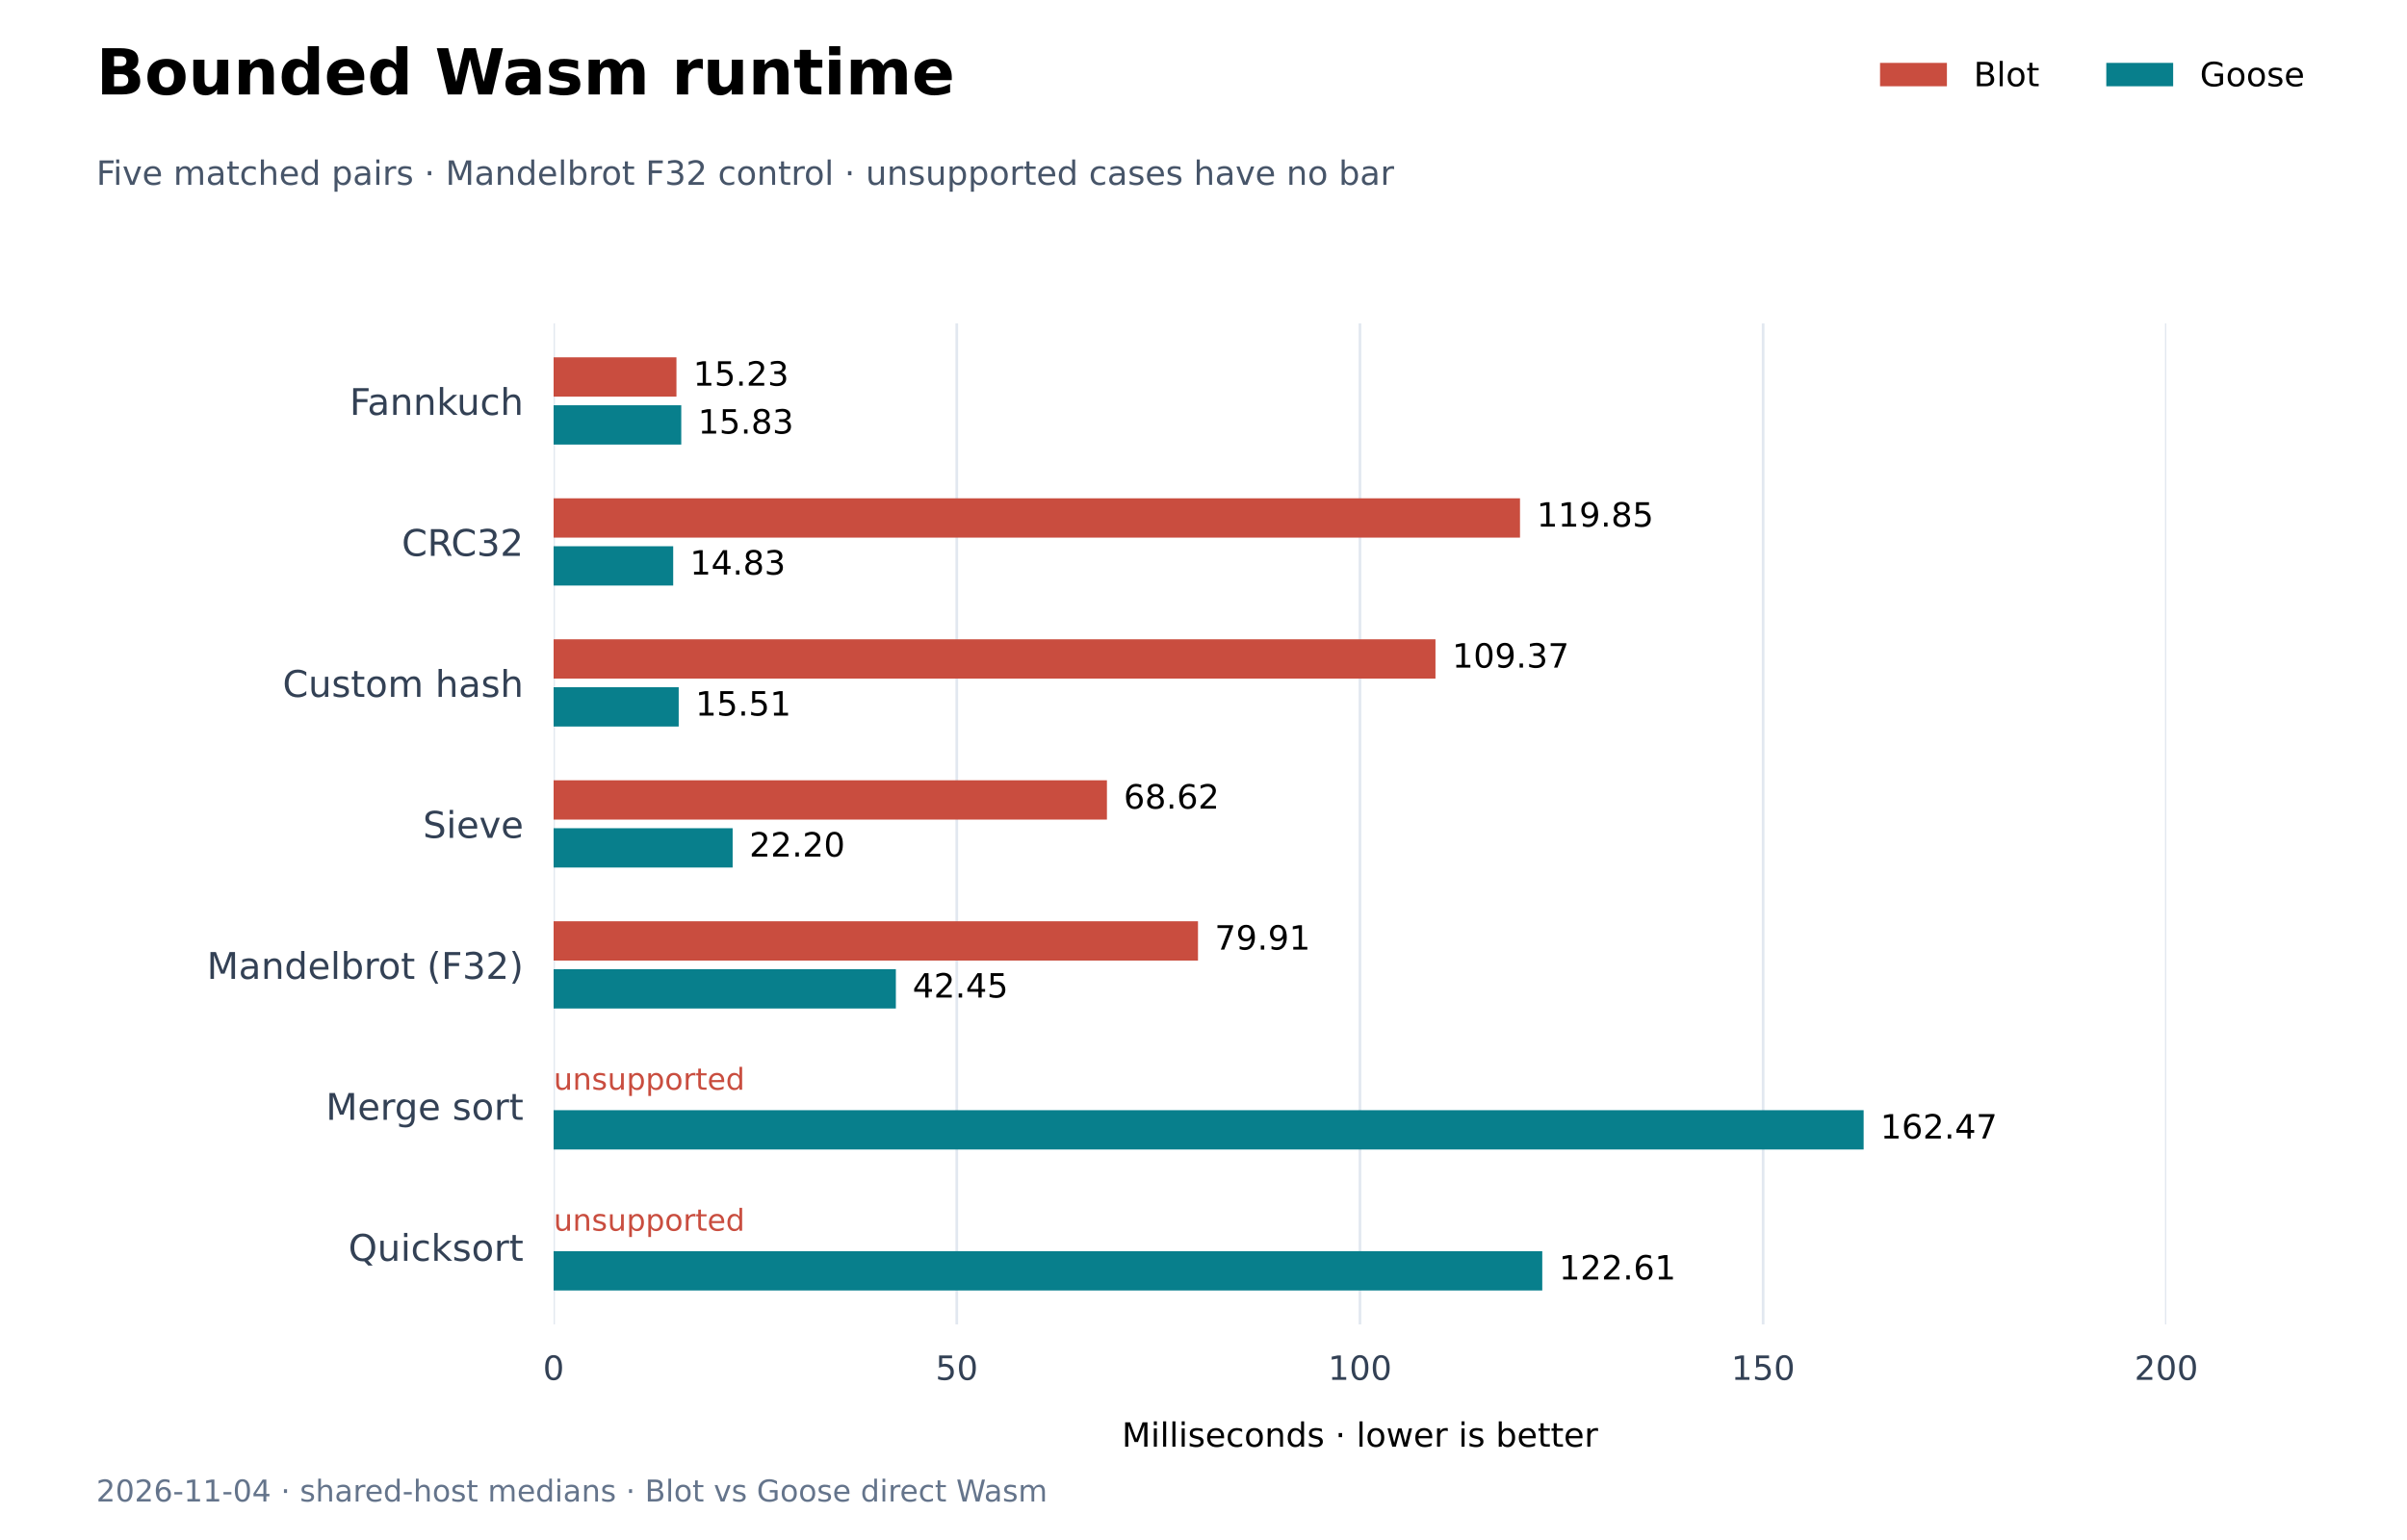
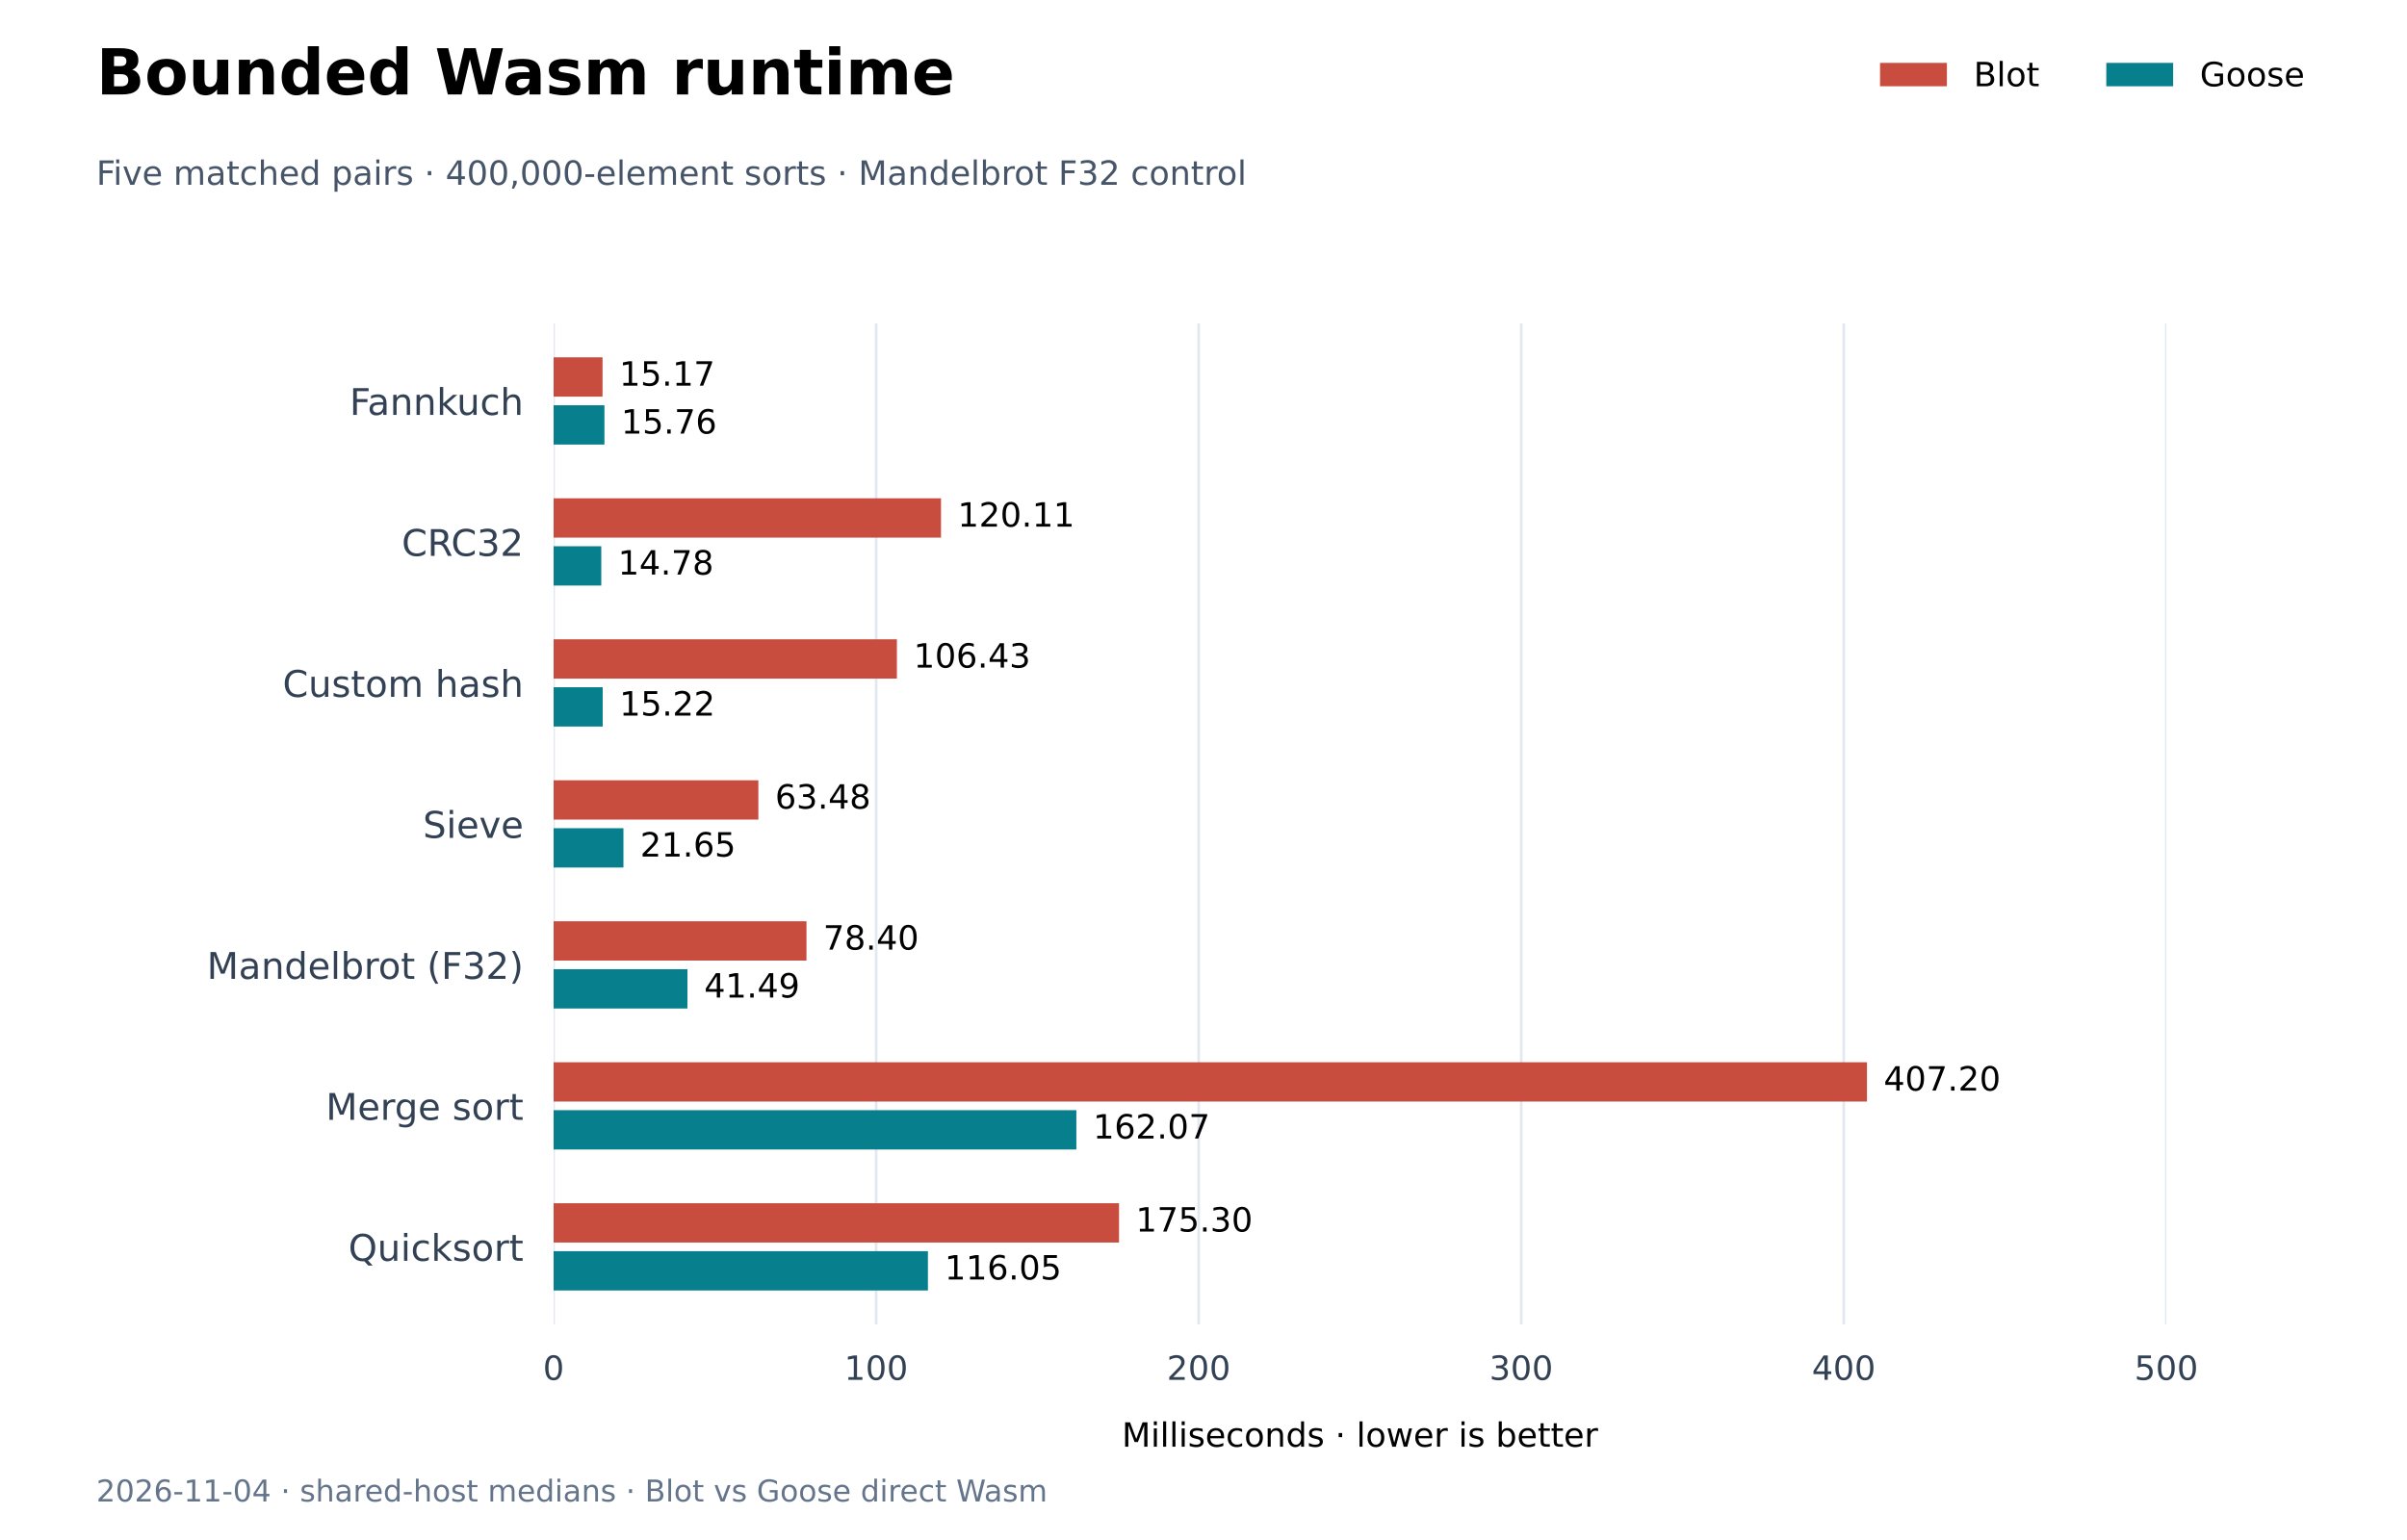
<svg xmlns="http://www.w3.org/2000/svg" width="720pt" height="460.8pt" viewBox="0 0 720 460.8" version="1.1">
  <defs>
    <style type="text/css">
    * {
      stroke-linejoin: round;
      stroke-linecap: butt;
    }
    </style>
  </defs>
  <g id="figure_1">
    <g id="patch_1">
      <path d="M 0 460.8 L 720 460.8 L 720 0 L 0 0 z " style="fill: #ffffff" />
    </g>
    <g id="axes_1">
      <g id="patch_2">
        <path d="M 165.6 396.288 L 648 396.288 L 648 96.768 L 165.6 96.768 z " style="fill: #ffffff" />
      </g>
      <g id="matplotlib.axis_1">
        <g id="xtick_1">
          <g id="line2d_1">
            <path d="M 165.6 396.288 L 165.6 96.768 " clip-path="url(#p71973d074f)" style="fill: none; stroke: #e2e8f0; stroke-width: 0.8; stroke-linecap: square" />
          </g>
          <g id="line2d_2" />
          <g id="text_1">
            <text style="font-size: 10px; font-family: 'DejaVu Sans', 'Bitstream Vera Sans', 'Computer Modern Sans Serif', 'Lucida Grande', 'Verdana', 'Geneva', 'Lucid', 'Arial', 'Helvetica', 'Avant Garde', sans-serif; text-anchor: middle; fill: #334155" x="165.6" y="412.886" transform="rotate(-0 165.6 412.8857)">0</text>
          </g>
        </g>
        <g id="xtick_2">
          <g id="line2d_3">
-             <path d="M 286.2 396.288 L 286.2 96.768 " clip-path="url(#p71973d074f)" style="fill: none; stroke: #e2e8f0; stroke-width: 0.8; stroke-linecap: square" />
+             <path d="M 262.08 396.288 L 262.08 96.768 " clip-path="url(#p71973d074f)" style="fill: none; stroke: #e2e8f0; stroke-width: 0.8; stroke-linecap: square" />
          </g>
          <g id="line2d_4" />
          <g id="text_2">
-             <text style="font-size: 10px; font-family: 'DejaVu Sans', 'Bitstream Vera Sans', 'Computer Modern Sans Serif', 'Lucida Grande', 'Verdana', 'Geneva', 'Lucid', 'Arial', 'Helvetica', 'Avant Garde', sans-serif; text-anchor: middle; fill: #334155" x="286.2" y="412.886" transform="rotate(-0 286.2 412.8857)">50</text>
+             <text style="font-size: 10px; font-family: 'DejaVu Sans', 'Bitstream Vera Sans', 'Computer Modern Sans Serif', 'Lucida Grande', 'Verdana', 'Geneva', 'Lucid', 'Arial', 'Helvetica', 'Avant Garde', sans-serif; text-anchor: middle; fill: #334155" x="262.08" y="412.886" transform="rotate(-0 262.08 412.8857)">100</text>
          </g>
        </g>
        <g id="xtick_3">
          <g id="line2d_5">
-             <path d="M 406.8 396.288 L 406.8 96.768 " clip-path="url(#p71973d074f)" style="fill: none; stroke: #e2e8f0; stroke-width: 0.8; stroke-linecap: square" />
+             <path d="M 358.56 396.288 L 358.56 96.768 " clip-path="url(#p71973d074f)" style="fill: none; stroke: #e2e8f0; stroke-width: 0.8; stroke-linecap: square" />
          </g>
          <g id="line2d_6" />
          <g id="text_3">
-             <text style="font-size: 10px; font-family: 'DejaVu Sans', 'Bitstream Vera Sans', 'Computer Modern Sans Serif', 'Lucida Grande', 'Verdana', 'Geneva', 'Lucid', 'Arial', 'Helvetica', 'Avant Garde', sans-serif; text-anchor: middle; fill: #334155" x="406.8" y="412.886" transform="rotate(-0 406.8 412.8857)">100</text>
+             <text style="font-size: 10px; font-family: 'DejaVu Sans', 'Bitstream Vera Sans', 'Computer Modern Sans Serif', 'Lucida Grande', 'Verdana', 'Geneva', 'Lucid', 'Arial', 'Helvetica', 'Avant Garde', sans-serif; text-anchor: middle; fill: #334155" x="358.56" y="412.886" transform="rotate(-0 358.56 412.8857)">200</text>
          </g>
        </g>
        <g id="xtick_4">
          <g id="line2d_7">
-             <path d="M 527.4 396.288 L 527.4 96.768 " clip-path="url(#p71973d074f)" style="fill: none; stroke: #e2e8f0; stroke-width: 0.8; stroke-linecap: square" />
+             <path d="M 455.04 396.288 L 455.04 96.768 " clip-path="url(#p71973d074f)" style="fill: none; stroke: #e2e8f0; stroke-width: 0.8; stroke-linecap: square" />
          </g>
          <g id="line2d_8" />
          <g id="text_4">
-             <text style="font-size: 10px; font-family: 'DejaVu Sans', 'Bitstream Vera Sans', 'Computer Modern Sans Serif', 'Lucida Grande', 'Verdana', 'Geneva', 'Lucid', 'Arial', 'Helvetica', 'Avant Garde', sans-serif; text-anchor: middle; fill: #334155" x="527.4" y="412.886" transform="rotate(-0 527.4 412.8857)">150</text>
+             <text style="font-size: 10px; font-family: 'DejaVu Sans', 'Bitstream Vera Sans', 'Computer Modern Sans Serif', 'Lucida Grande', 'Verdana', 'Geneva', 'Lucid', 'Arial', 'Helvetica', 'Avant Garde', sans-serif; text-anchor: middle; fill: #334155" x="455.04" y="412.886" transform="rotate(-0 455.04 412.8857)">300</text>
          </g>
        </g>
        <g id="xtick_5">
          <g id="line2d_9">
-             <path d="M 648 396.288 L 648 96.768 " clip-path="url(#p71973d074f)" style="fill: none; stroke: #e2e8f0; stroke-width: 0.8; stroke-linecap: square" />
+             <path d="M 551.52 396.288 L 551.52 96.768 " clip-path="url(#p71973d074f)" style="fill: none; stroke: #e2e8f0; stroke-width: 0.8; stroke-linecap: square" />
          </g>
          <g id="line2d_10" />
          <g id="text_5">
-             <text style="font-size: 10px; font-family: 'DejaVu Sans', 'Bitstream Vera Sans', 'Computer Modern Sans Serif', 'Lucida Grande', 'Verdana', 'Geneva', 'Lucid', 'Arial', 'Helvetica', 'Avant Garde', sans-serif; text-anchor: middle; fill: #334155" x="648" y="412.886" transform="rotate(-0 648 412.8857)">200</text>
-           </g>
-         </g>
-         <g id="text_6">
+             <text style="font-size: 10px; font-family: 'DejaVu Sans', 'Bitstream Vera Sans', 'Computer Modern Sans Serif', 'Lucida Grande', 'Verdana', 'Geneva', 'Lucid', 'Arial', 'Helvetica', 'Avant Garde', sans-serif; text-anchor: middle; fill: #334155" x="551.52" y="412.886" transform="rotate(-0 551.52 412.8857)">400</text>
+           </g>
+         </g>
+         <g id="xtick_6">
+           <g id="line2d_11">
+             <path d="M 648 396.288 L 648 96.768 " clip-path="url(#p71973d074f)" style="fill: none; stroke: #e2e8f0; stroke-width: 0.8; stroke-linecap: square" />
+           </g>
+           <g id="line2d_12" />
+           <g id="text_6">
+             <text style="font-size: 10px; font-family: 'DejaVu Sans', 'Bitstream Vera Sans', 'Computer Modern Sans Serif', 'Lucida Grande', 'Verdana', 'Geneva', 'Lucid', 'Arial', 'Helvetica', 'Avant Garde', sans-serif; text-anchor: middle; fill: #334155" x="648" y="412.886" transform="rotate(-0 648 412.8857)">500</text>
+           </g>
+         </g>
+         <g id="text_7">
          <text style="font-size: 10px; font-family: 'DejaVu Sans', 'Bitstream Vera Sans', 'Computer Modern Sans Serif', 'Lucida Grande', 'Verdana', 'Geneva', 'Lucid', 'Arial', 'Helvetica', 'Avant Garde', sans-serif; text-anchor: middle" x="406.8" y="432.886" transform="rotate(-0 406.8 432.8864)">Milliseconds · lower is better</text>
        </g>
      </g>
      <g id="matplotlib.axis_2">
        <g id="ytick_1">
-           <g id="line2d_11" />
-           <g id="text_7">
+           <g id="line2d_13" />
+           <g id="text_8">
            <text style="font-size: 11px; font-family: 'DejaVu Sans', 'Bitstream Vera Sans', 'Computer Modern Sans Serif', 'Lucida Grande', 'Verdana', 'Geneva', 'Lucid', 'Arial', 'Helvetica', 'Avant Garde', sans-serif; text-anchor: end; fill: #334155" x="156.6" y="124.149" transform="rotate(-0 156.6 124.1494)">Fannkuch</text>
          </g>
        </g>
        <g id="ytick_2">
-           <g id="line2d_12" />
-           <g id="text_8">
+           <g id="line2d_14" />
+           <g id="text_9">
            <text style="font-size: 11px; font-family: 'DejaVu Sans', 'Bitstream Vera Sans', 'Computer Modern Sans Serif', 'Lucida Grande', 'Verdana', 'Geneva', 'Lucid', 'Arial', 'Helvetica', 'Avant Garde', sans-serif; text-anchor: end; fill: #334155" x="156.6" y="166.335" transform="rotate(-0 156.6 166.3349)">CRC32</text>
          </g>
        </g>
        <g id="ytick_3">
-           <g id="line2d_13" />
-           <g id="text_9">
+           <g id="line2d_15" />
+           <g id="text_10">
            <text style="font-size: 11px; font-family: 'DejaVu Sans', 'Bitstream Vera Sans', 'Computer Modern Sans Serif', 'Lucida Grande', 'Verdana', 'Geneva', 'Lucid', 'Arial', 'Helvetica', 'Avant Garde', sans-serif; text-anchor: end; fill: #334155" x="156.6" y="208.521" transform="rotate(-0 156.6 208.5212)">Custom hash</text>
          </g>
        </g>
        <g id="ytick_4">
-           <g id="line2d_14" />
-           <g id="text_10">
+           <g id="line2d_16" />
+           <g id="text_11">
            <text style="font-size: 11px; font-family: 'DejaVu Sans', 'Bitstream Vera Sans', 'Computer Modern Sans Serif', 'Lucida Grande', 'Verdana', 'Geneva', 'Lucid', 'Arial', 'Helvetica', 'Avant Garde', sans-serif; text-anchor: end; fill: #334155" x="156.6" y="250.707" transform="rotate(-0 156.6 250.7071)">Sieve</text>
          </g>
        </g>
        <g id="ytick_5">
-           <g id="line2d_15" />
-           <g id="text_11">
+           <g id="line2d_17" />
+           <g id="text_12">
            <text style="font-size: 11px; font-family: 'DejaVu Sans', 'Bitstream Vera Sans', 'Computer Modern Sans Serif', 'Lucida Grande', 'Verdana', 'Geneva', 'Lucid', 'Arial', 'Helvetica', 'Avant Garde', sans-serif; text-anchor: end; fill: #334155" x="156.6" y="292.893" transform="rotate(-0 156.6 292.8931)">Mandelbrot (F32)</text>
          </g>
        </g>
        <g id="ytick_6">
-           <g id="line2d_16" />
-           <g id="text_12">
+           <g id="line2d_18" />
+           <g id="text_13">
            <text style="font-size: 11px; font-family: 'DejaVu Sans', 'Bitstream Vera Sans', 'Computer Modern Sans Serif', 'Lucida Grande', 'Verdana', 'Geneva', 'Lucid', 'Arial', 'Helvetica', 'Avant Garde', sans-serif; text-anchor: end; fill: #334155" x="156.6" y="335.079" transform="rotate(-0 156.6 335.0785)">Merge sort</text>
          </g>
        </g>
        <g id="ytick_7">
-           <g id="line2d_17" />
-           <g id="text_13">
+           <g id="line2d_19" />
+           <g id="text_14">
            <text style="font-size: 11px; font-family: 'DejaVu Sans', 'Bitstream Vera Sans', 'Computer Modern Sans Serif', 'Lucida Grande', 'Verdana', 'Geneva', 'Lucid', 'Arial', 'Helvetica', 'Avant Garde', sans-serif; text-anchor: end; fill: #334155" x="156.6" y="377.265" transform="rotate(-0 156.6 377.2649)">Quicksort</text>
          </g>
        </g>
      </g>
      <g id="patch_3">
-         <path d="M 165.6 106.918 L 202.345 106.918 L 202.345 118.679 L 165.6 118.679 z " clip-path="url(#p71973d074f)" style="fill: #c94d3f" />
+         <path d="M 165.6 106.918 L 180.234 106.918 L 180.234 118.679 L 165.6 118.679 z " clip-path="url(#p71973d074f)" style="fill: #c94d3f" />
      </g>
      <g id="patch_4">
-         <path d="M 165.6 149.104 L 454.674 149.104 L 454.674 160.865 L 165.6 160.865 z " clip-path="url(#p71973d074f)" style="fill: #c94d3f" />
+         <path d="M 165.6 149.104 L 281.478 149.104 L 281.478 160.865 L 165.6 160.865 z " clip-path="url(#p71973d074f)" style="fill: #c94d3f" />
      </g>
      <g id="patch_5">
-         <path d="M 165.6 191.29 L 429.389 191.29 L 429.389 203.051 L 165.6 203.051 z " clip-path="url(#p71973d074f)" style="fill: #c94d3f" />
+         <path d="M 165.6 191.29 L 268.287 191.29 L 268.287 203.051 L 165.6 203.051 z " clip-path="url(#p71973d074f)" style="fill: #c94d3f" />
      </g>
      <g id="patch_6">
-         <path d="M 165.6 233.476 L 331.113 233.476 L 331.113 245.237 L 165.6 245.237 z " clip-path="url(#p71973d074f)" style="fill: #c94d3f" />
+         <path d="M 165.6 233.476 L 226.847 233.476 L 226.847 245.237 L 165.6 245.237 z " clip-path="url(#p71973d074f)" style="fill: #c94d3f" />
      </g>
      <g id="patch_7">
-         <path d="M 165.6 275.662 L 358.351 275.662 L 358.351 287.423 L 165.6 287.423 z " clip-path="url(#p71973d074f)" style="fill: #c94d3f" />
+         <path d="M 165.6 275.662 L 241.239 275.662 L 241.239 287.423 L 165.6 287.423 z " clip-path="url(#p71973d074f)" style="fill: #c94d3f" />
      </g>
      <g id="patch_8">
-         <path d="M 165.6 121.261 L 203.784 121.261 L 203.784 133.023 L 165.6 133.023 z " clip-path="url(#p71973d074f)" style="fill: #087f8c" />
+         <path d="M 165.6 317.848 L 558.464 317.848 L 558.464 329.609 L 165.6 329.609 z " clip-path="url(#p71973d074f)" style="fill: #c94d3f" />
      </g>
      <g id="patch_9">
-         <path d="M 165.6 163.447 L 201.373 163.447 L 201.373 175.208 L 165.6 175.208 z " clip-path="url(#p71973d074f)" style="fill: #087f8c" />
+         <path d="M 165.6 360.033 L 334.733 360.033 L 334.733 371.795 L 165.6 371.795 z " clip-path="url(#p71973d074f)" style="fill: #c94d3f" />
      </g>
      <g id="patch_10">
-         <path d="M 165.6 205.633 L 203.018 205.633 L 203.018 217.394 L 165.6 217.394 z " clip-path="url(#p71973d074f)" style="fill: #087f8c" />
+         <path d="M 165.6 121.261 L 180.803 121.261 L 180.803 133.023 L 165.6 133.023 z " clip-path="url(#p71973d074f)" style="fill: #087f8c" />
      </g>
      <g id="patch_11">
-         <path d="M 165.6 247.819 L 219.154 247.819 L 219.154 259.58 L 165.6 259.58 z " clip-path="url(#p71973d074f)" style="fill: #087f8c" />
+         <path d="M 165.6 163.447 L 179.859 163.447 L 179.859 175.208 L 165.6 175.208 z " clip-path="url(#p71973d074f)" style="fill: #087f8c" />
      </g>
      <g id="patch_12">
-         <path d="M 165.6 290.005 L 267.978 290.005 L 267.978 301.766 L 165.6 301.766 z " clip-path="url(#p71973d074f)" style="fill: #087f8c" />
+         <path d="M 165.6 205.633 L 180.283 205.633 L 180.283 217.394 L 165.6 217.394 z " clip-path="url(#p71973d074f)" style="fill: #087f8c" />
      </g>
      <g id="patch_13">
-         <path d="M 165.6 332.191 L 557.467 332.191 L 557.467 343.952 L 165.6 343.952 z " clip-path="url(#p71973d074f)" style="fill: #087f8c" />
+         <path d="M 165.6 247.819 L 186.486 247.819 L 186.486 259.58 L 165.6 259.58 z " clip-path="url(#p71973d074f)" style="fill: #087f8c" />
      </g>
      <g id="patch_14">
-         <path d="M 165.6 374.377 L 461.335 374.377 L 461.335 386.138 L 165.6 386.138 z " clip-path="url(#p71973d074f)" style="fill: #087f8c" />
-       </g>
-       <g id="text_14">
-         <text style="font-size: 9px; font-family: 'DejaVu Sans', 'Bitstream Vera Sans', 'Computer Modern Sans Serif', 'Lucida Grande', 'Verdana', 'Geneva', 'Lucid', 'Arial', 'Helvetica', 'Avant Garde', sans-serif; text-anchor: start; fill: #c94d3f" x="165.6" y="326.066" transform="rotate(-0 165.6 326.0665)">unsupported</text>
+         <path d="M 165.6 290.005 L 205.634 290.005 L 205.634 301.766 L 165.6 301.766 z " clip-path="url(#p71973d074f)" style="fill: #087f8c" />
+       </g>
+       <g id="patch_15">
+         <path d="M 165.6 332.191 L 321.969 332.191 L 321.969 343.952 L 165.6 343.952 z " clip-path="url(#p71973d074f)" style="fill: #087f8c" />
+       </g>
+       <g id="patch_16">
+         <path d="M 165.6 374.377 L 277.566 374.377 L 277.566 386.138 L 165.6 386.138 z " clip-path="url(#p71973d074f)" style="fill: #087f8c" />
      </g>
      <g id="text_15">
-         <text style="font-size: 9px; font-family: 'DejaVu Sans', 'Bitstream Vera Sans', 'Computer Modern Sans Serif', 'Lucida Grande', 'Verdana', 'Geneva', 'Lucid', 'Arial', 'Helvetica', 'Avant Garde', sans-serif; text-anchor: start; fill: #c94d3f" x="165.6" y="368.252" transform="rotate(-0 165.6 368.2524)">unsupported</text>
+         <text style="font-size: 10px; font-family: 'DejaVu Sans', 'Bitstream Vera Sans', 'Computer Modern Sans Serif', 'Lucida Grande', 'Verdana', 'Geneva', 'Lucid', 'Arial', 'Helvetica', 'Avant Garde', sans-serif; text-anchor: start" x="185.234" y="115.396" transform="rotate(-0 185.2336 115.3963)">15.17</text>
      </g>
      <g id="text_16">
-         <text style="font-size: 10px; font-family: 'DejaVu Sans', 'Bitstream Vera Sans', 'Computer Modern Sans Serif', 'Lucida Grande', 'Verdana', 'Geneva', 'Lucid', 'Arial', 'Helvetica', 'Avant Garde', sans-serif; text-anchor: start" x="207.345" y="115.396" transform="rotate(-0 207.3451 115.3963)">15.23</text>
+         <text style="font-size: 10px; font-family: 'DejaVu Sans', 'Bitstream Vera Sans', 'Computer Modern Sans Serif', 'Lucida Grande', 'Verdana', 'Geneva', 'Lucid', 'Arial', 'Helvetica', 'Avant Garde', sans-serif; text-anchor: start" x="286.478" y="157.582" transform="rotate(-0 286.4775 157.5822)">120.11</text>
      </g>
      <g id="text_17">
-         <text style="font-size: 10px; font-family: 'DejaVu Sans', 'Bitstream Vera Sans', 'Computer Modern Sans Serif', 'Lucida Grande', 'Verdana', 'Geneva', 'Lucid', 'Arial', 'Helvetica', 'Avant Garde', sans-serif; text-anchor: start" x="459.674" y="157.582" transform="rotate(-0 459.6745 157.5822)">119.85</text>
+         <text style="font-size: 10px; font-family: 'DejaVu Sans', 'Bitstream Vera Sans', 'Computer Modern Sans Serif', 'Lucida Grande', 'Verdana', 'Geneva', 'Lucid', 'Arial', 'Helvetica', 'Avant Garde', sans-serif; text-anchor: start" x="273.287" y="199.768" transform="rotate(-0 273.2871 199.7681)">106.43</text>
      </g>
      <g id="text_18">
-         <text style="font-size: 10px; font-family: 'DejaVu Sans', 'Bitstream Vera Sans', 'Computer Modern Sans Serif', 'Lucida Grande', 'Verdana', 'Geneva', 'Lucid', 'Arial', 'Helvetica', 'Avant Garde', sans-serif; text-anchor: start" x="434.389" y="199.768" transform="rotate(-0 434.389 199.7681)">109.37</text>
+         <text style="font-size: 10px; font-family: 'DejaVu Sans', 'Bitstream Vera Sans', 'Computer Modern Sans Serif', 'Lucida Grande', 'Verdana', 'Geneva', 'Lucid', 'Arial', 'Helvetica', 'Avant Garde', sans-serif; text-anchor: start" x="231.847" y="241.954" transform="rotate(-0 231.8468 241.9541)">63.48</text>
      </g>
      <g id="text_19">
-         <text style="font-size: 10px; font-family: 'DejaVu Sans', 'Bitstream Vera Sans', 'Computer Modern Sans Serif', 'Lucida Grande', 'Verdana', 'Geneva', 'Lucid', 'Arial', 'Helvetica', 'Avant Garde', sans-serif; text-anchor: start" x="336.113" y="241.954" transform="rotate(-0 336.1135 241.9541)">68.62</text>
+         <text style="font-size: 10px; font-family: 'DejaVu Sans', 'Bitstream Vera Sans', 'Computer Modern Sans Serif', 'Lucida Grande', 'Verdana', 'Geneva', 'Lucid', 'Arial', 'Helvetica', 'Avant Garde', sans-serif; text-anchor: start" x="246.239" y="284.14" transform="rotate(-0 246.2395 284.14)">78.40</text>
      </g>
      <g id="text_20">
-         <text style="font-size: 10px; font-family: 'DejaVu Sans', 'Bitstream Vera Sans', 'Computer Modern Sans Serif', 'Lucida Grande', 'Verdana', 'Geneva', 'Lucid', 'Arial', 'Helvetica', 'Avant Garde', sans-serif; text-anchor: start" x="363.351" y="284.14" transform="rotate(-0 363.3515 284.14)">79.91</text>
+         <text style="font-size: 10px; font-family: 'DejaVu Sans', 'Bitstream Vera Sans', 'Computer Modern Sans Serif', 'Lucida Grande', 'Verdana', 'Geneva', 'Lucid', 'Arial', 'Helvetica', 'Avant Garde', sans-serif; text-anchor: start" x="563.464" y="326.326" transform="rotate(-0 563.464 326.3259)">407.20</text>
      </g>
      <g id="text_21">
-         <text style="font-size: 10px; font-family: 'DejaVu Sans', 'Bitstream Vera Sans', 'Computer Modern Sans Serif', 'Lucida Grande', 'Verdana', 'Geneva', 'Lucid', 'Arial', 'Helvetica', 'Avant Garde', sans-serif; text-anchor: start" x="208.784" y="129.74" transform="rotate(-0 208.7841 129.7395)">15.83</text>
+         <text style="font-size: 10px; font-family: 'DejaVu Sans', 'Bitstream Vera Sans', 'Computer Modern Sans Serif', 'Lucida Grande', 'Verdana', 'Geneva', 'Lucid', 'Arial', 'Helvetica', 'Avant Garde', sans-serif; text-anchor: start" x="339.733" y="368.512" transform="rotate(-0 339.7335 368.5118)">175.30</text>
      </g>
      <g id="text_22">
-         <text style="font-size: 10px; font-family: 'DejaVu Sans', 'Bitstream Vera Sans', 'Computer Modern Sans Serif', 'Lucida Grande', 'Verdana', 'Geneva', 'Lucid', 'Arial', 'Helvetica', 'Avant Garde', sans-serif; text-anchor: start" x="206.373" y="171.925" transform="rotate(-0 206.3732 171.9254)">14.83</text>
+         <text style="font-size: 10px; font-family: 'DejaVu Sans', 'Bitstream Vera Sans', 'Computer Modern Sans Serif', 'Lucida Grande', 'Verdana', 'Geneva', 'Lucid', 'Arial', 'Helvetica', 'Avant Garde', sans-serif; text-anchor: start" x="185.803" y="129.74" transform="rotate(-0 185.8033 129.7395)">15.76</text>
      </g>
      <g id="text_23">
-         <text style="font-size: 10px; font-family: 'DejaVu Sans', 'Bitstream Vera Sans', 'Computer Modern Sans Serif', 'Lucida Grande', 'Verdana', 'Geneva', 'Lucid', 'Arial', 'Helvetica', 'Avant Garde', sans-serif; text-anchor: start" x="208.018" y="214.111" transform="rotate(-0 208.0185 214.1113)">15.51</text>
+         <text style="font-size: 10px; font-family: 'DejaVu Sans', 'Bitstream Vera Sans', 'Computer Modern Sans Serif', 'Lucida Grande', 'Verdana', 'Geneva', 'Lucid', 'Arial', 'Helvetica', 'Avant Garde', sans-serif; text-anchor: start" x="184.859" y="171.925" transform="rotate(-0 184.8591 171.9254)">14.78</text>
      </g>
      <g id="text_24">
-         <text style="font-size: 10px; font-family: 'DejaVu Sans', 'Bitstream Vera Sans', 'Computer Modern Sans Serif', 'Lucida Grande', 'Verdana', 'Geneva', 'Lucid', 'Arial', 'Helvetica', 'Avant Garde', sans-serif; text-anchor: start" x="224.154" y="256.297" transform="rotate(-0 224.1536 256.2973)">22.20</text>
+         <text style="font-size: 10px; font-family: 'DejaVu Sans', 'Bitstream Vera Sans', 'Computer Modern Sans Serif', 'Lucida Grande', 'Verdana', 'Geneva', 'Lucid', 'Arial', 'Helvetica', 'Avant Garde', sans-serif; text-anchor: start" x="185.283" y="214.111" transform="rotate(-0 185.283 214.1113)">15.22</text>
      </g>
      <g id="text_25">
-         <text style="font-size: 10px; font-family: 'DejaVu Sans', 'Bitstream Vera Sans', 'Computer Modern Sans Serif', 'Lucida Grande', 'Verdana', 'Geneva', 'Lucid', 'Arial', 'Helvetica', 'Avant Garde', sans-serif; text-anchor: start" x="272.978" y="298.483" transform="rotate(-0 272.9782 298.4832)">42.45</text>
+         <text style="font-size: 10px; font-family: 'DejaVu Sans', 'Bitstream Vera Sans', 'Computer Modern Sans Serif', 'Lucida Grande', 'Verdana', 'Geneva', 'Lucid', 'Arial', 'Helvetica', 'Avant Garde', sans-serif; text-anchor: start" x="191.486" y="256.297" transform="rotate(-0 191.4863 256.2973)">21.65</text>
      </g>
      <g id="text_26">
-         <text style="font-size: 10px; font-family: 'DejaVu Sans', 'Bitstream Vera Sans', 'Computer Modern Sans Serif', 'Lucida Grande', 'Verdana', 'Geneva', 'Lucid', 'Arial', 'Helvetica', 'Avant Garde', sans-serif; text-anchor: start" x="562.467" y="340.669" transform="rotate(-0 562.467 340.6691)">162.47</text>
+         <text style="font-size: 10px; font-family: 'DejaVu Sans', 'Bitstream Vera Sans', 'Computer Modern Sans Serif', 'Lucida Grande', 'Verdana', 'Geneva', 'Lucid', 'Arial', 'Helvetica', 'Avant Garde', sans-serif; text-anchor: start" x="210.634" y="298.483" transform="rotate(-0 210.6342 298.4832)">41.49</text>
      </g>
      <g id="text_27">
-         <text style="font-size: 10px; font-family: 'DejaVu Sans', 'Bitstream Vera Sans', 'Computer Modern Sans Serif', 'Lucida Grande', 'Verdana', 'Geneva', 'Lucid', 'Arial', 'Helvetica', 'Avant Garde', sans-serif; text-anchor: start" x="466.335" y="382.855" transform="rotate(-0 466.335 382.855)">122.61</text>
-       </g>
-     </g>
-     <g id="text_28">
+         <text style="font-size: 10px; font-family: 'DejaVu Sans', 'Bitstream Vera Sans', 'Computer Modern Sans Serif', 'Lucida Grande', 'Verdana', 'Geneva', 'Lucid', 'Arial', 'Helvetica', 'Avant Garde', sans-serif; text-anchor: start" x="326.969" y="340.669" transform="rotate(-0 326.9687 340.6691)">162.07</text>
+       </g>
+       <g id="text_28">
+         <text style="font-size: 10px; font-family: 'DejaVu Sans', 'Bitstream Vera Sans', 'Computer Modern Sans Serif', 'Lucida Grande', 'Verdana', 'Geneva', 'Lucid', 'Arial', 'Helvetica', 'Avant Garde', sans-serif; text-anchor: start" x="282.566" y="382.855" transform="rotate(-0 282.5656 382.855)">116.05</text>
+       </g>
+     </g>
+     <g id="text_29">
      <text style="font-weight: 700; font-size: 19px; font-family: 'DejaVu Sans', 'Bitstream Vera Sans', 'Computer Modern Sans Serif', 'Lucida Grande', 'Verdana', 'Geneva', 'Lucid', 'Arial', 'Helvetica', 'Avant Garde', sans-serif; text-anchor: start" x="28.8" y="28.261" transform="rotate(-0 28.8 28.26103)">Bounded Wasm runtime</text>
    </g>
-     <g id="text_29">
-       <text style="font-size: 10px; font-family: 'DejaVu Sans', 'Bitstream Vera Sans', 'Computer Modern Sans Serif', 'Lucida Grande', 'Verdana', 'Geneva', 'Lucid', 'Arial', 'Helvetica', 'Avant Garde', sans-serif; text-anchor: start; fill: #475569" x="28.8" y="55.296" transform="rotate(-0 28.8 55.296)">Five matched pairs · Mandelbrot F32 control · unsupported cases have no bar</text>
-     </g>
    <g id="text_30">
+       <text style="font-size: 10px; font-family: 'DejaVu Sans', 'Bitstream Vera Sans', 'Computer Modern Sans Serif', 'Lucida Grande', 'Verdana', 'Geneva', 'Lucid', 'Arial', 'Helvetica', 'Avant Garde', sans-serif; text-anchor: start; fill: #475569" x="28.8" y="55.296" transform="rotate(-0 28.8 55.296)">Five matched pairs · 400,000-element sorts · Mandelbrot F32 control</text>
+     </g>
+     <g id="text_31">
      <text style="font-size: 9px; font-family: 'DejaVu Sans', 'Bitstream Vera Sans', 'Computer Modern Sans Serif', 'Lucida Grande', 'Verdana', 'Geneva', 'Lucid', 'Arial', 'Helvetica', 'Avant Garde', sans-serif; text-anchor: start; fill: #64748b" x="28.8" y="449.28" transform="rotate(-0 28.8 449.28)">2026-11-04 · shared-host medians · Blot vs Goose direct Wasm</text>
    </g>
    <g id="legend_1">
-       <g id="patch_15">
+       <g id="patch_17">
        <path d="M 562.373 25.814 L 582.373 25.814 L 582.373 18.814 L 562.373 18.814 z " style="fill: #c94d3f" />
      </g>
-       <g id="text_31">
+       <g id="text_32">
        <text style="font-size: 10px; font-family: 'DejaVu Sans', 'Bitstream Vera Sans', 'Computer Modern Sans Serif', 'Lucida Grande', 'Verdana', 'Geneva', 'Lucid', 'Arial', 'Helvetica', 'Avant Garde', sans-serif; text-anchor: start" x="590.373" y="25.814" transform="rotate(-0 590.3734 25.81444)">Blot</text>
      </g>
-       <g id="patch_16">
+       <g id="patch_18">
        <path d="M 630.052 25.814 L 650.052 25.814 L 650.052 18.814 L 630.052 18.814 z " style="fill: #087f8c" />
      </g>
-       <g id="text_32">
+       <g id="text_33">
        <text style="font-size: 10px; font-family: 'DejaVu Sans', 'Bitstream Vera Sans', 'Computer Modern Sans Serif', 'Lucida Grande', 'Verdana', 'Geneva', 'Lucid', 'Arial', 'Helvetica', 'Avant Garde', sans-serif; text-anchor: start" x="658.052" y="25.814" transform="rotate(-0 658.0516 25.81444)">Goose</text>
      </g>
    </g>
  </g>
  <defs>
    <clipPath id="p71973d074f">
      <rect x="165.6" y="96.768" width="482.4" height="299.52" />
    </clipPath>
  </defs>
</svg>
